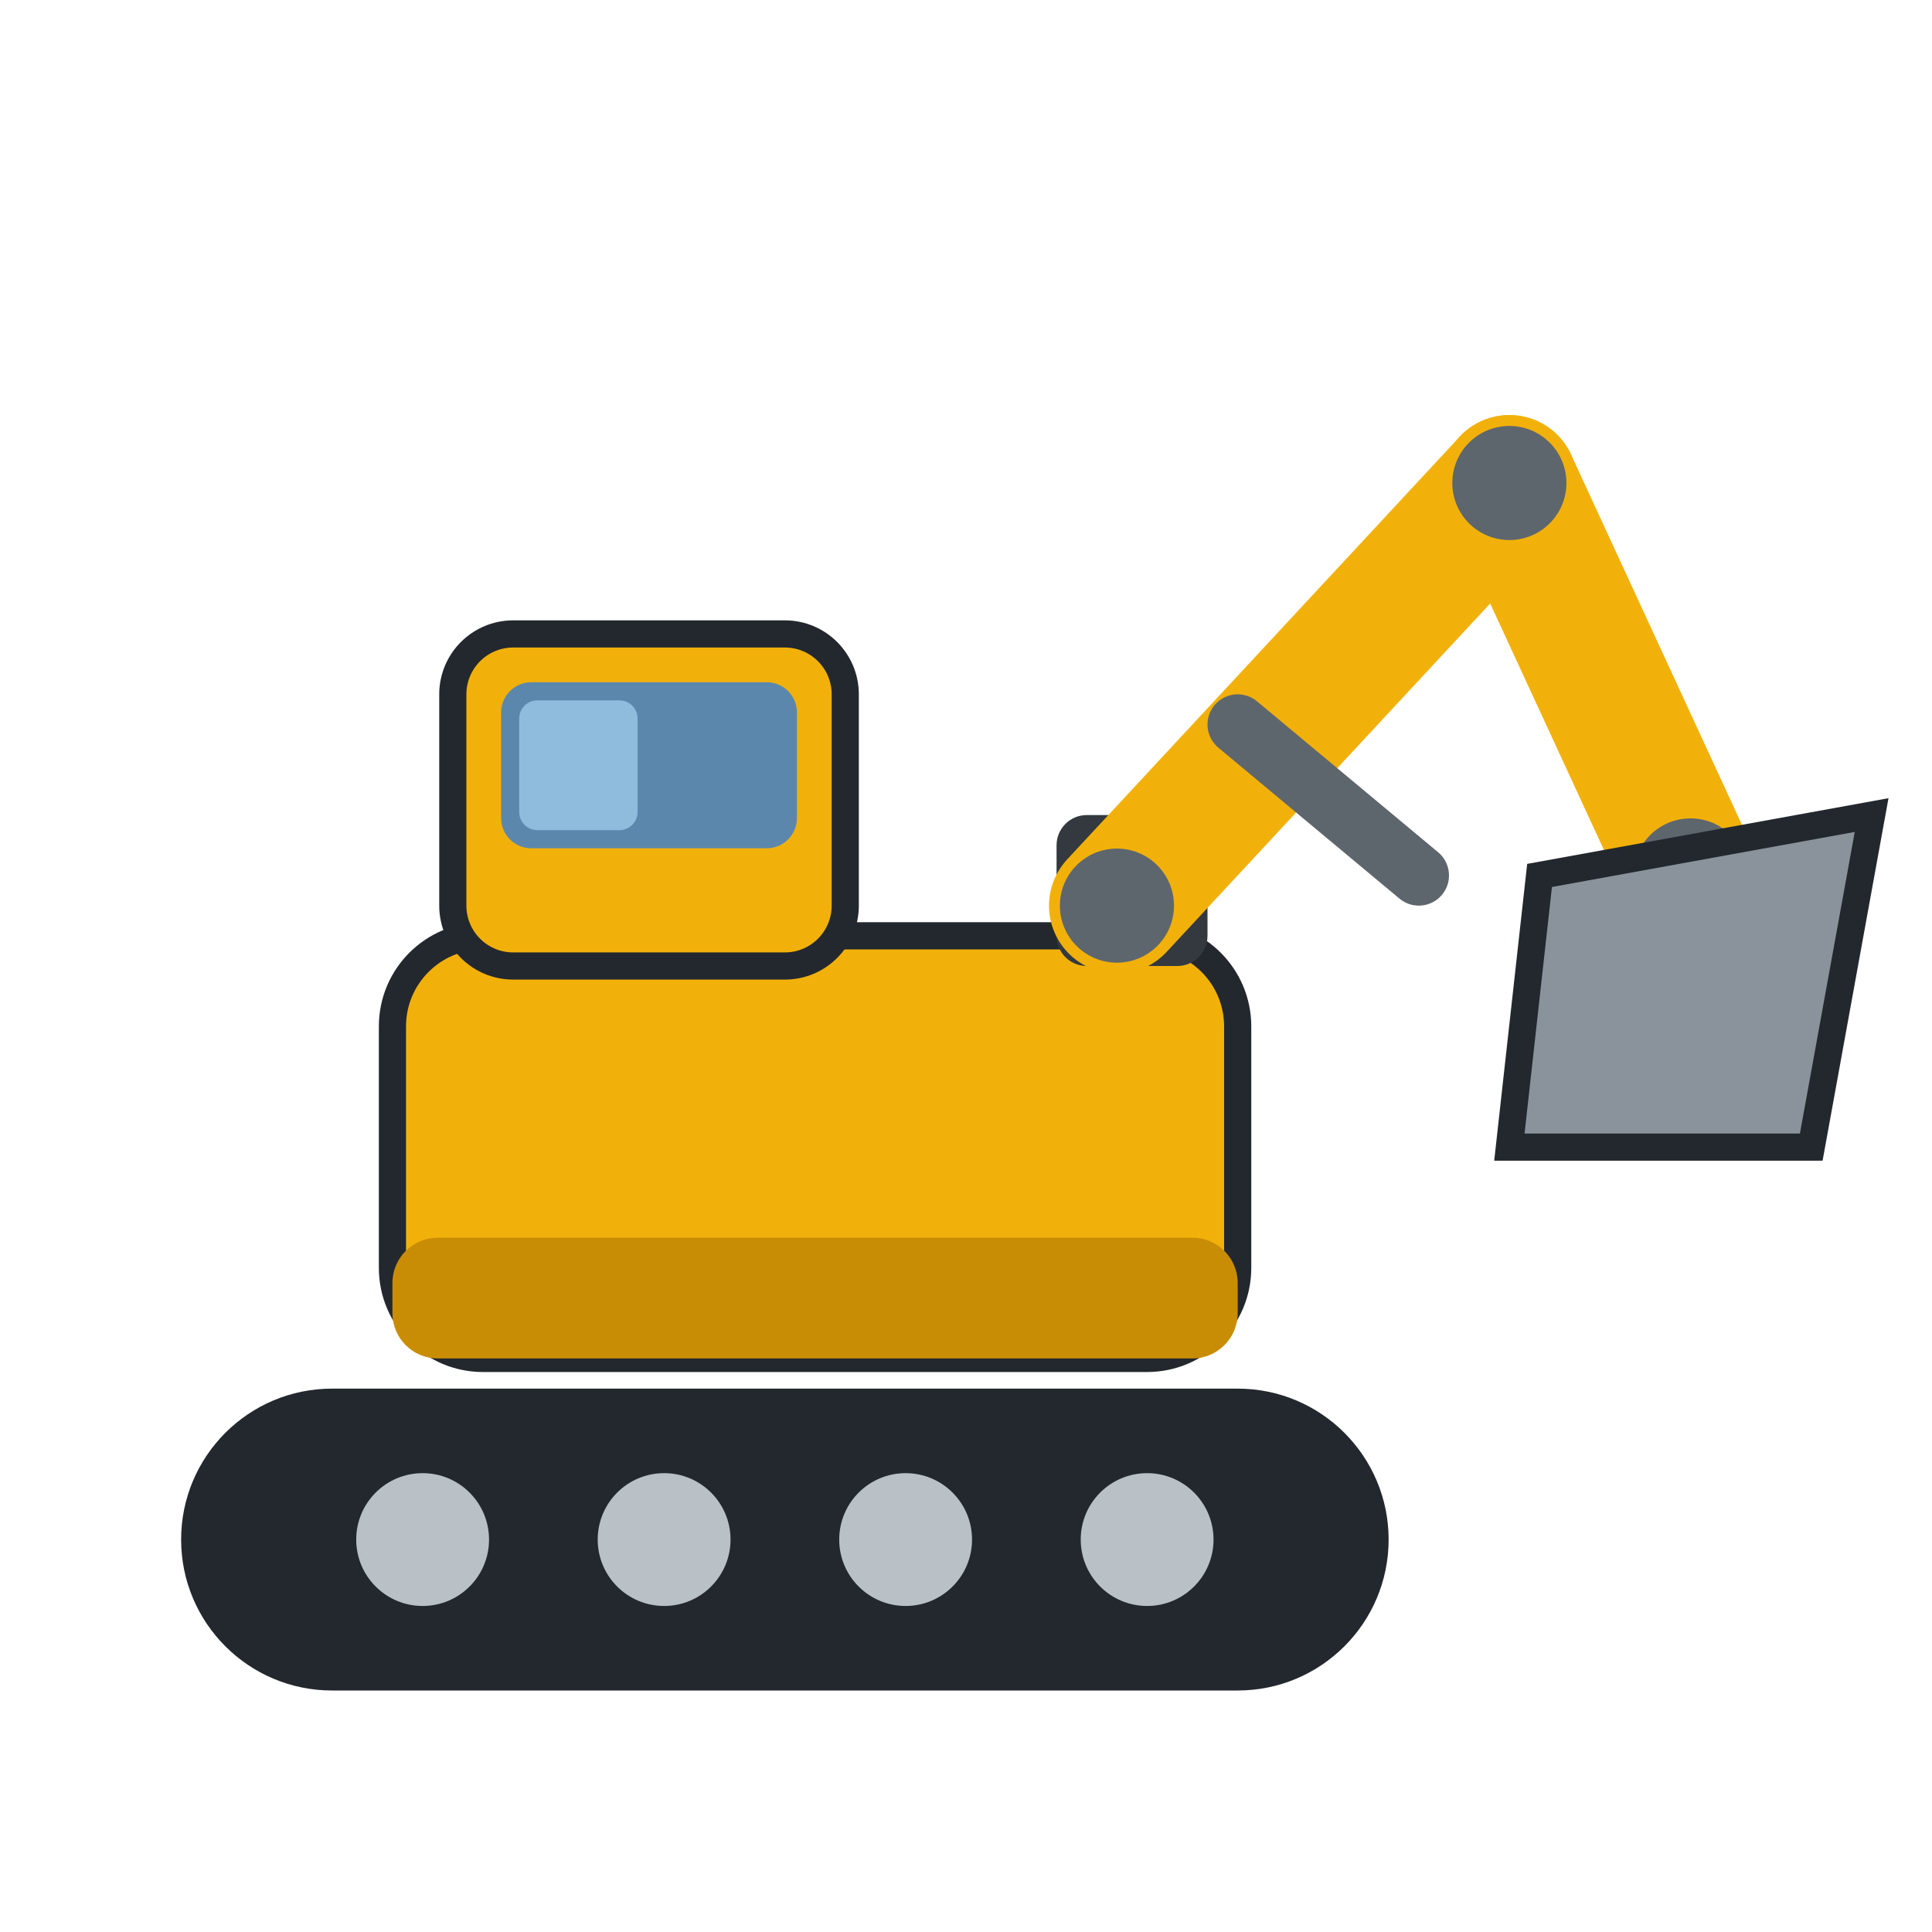
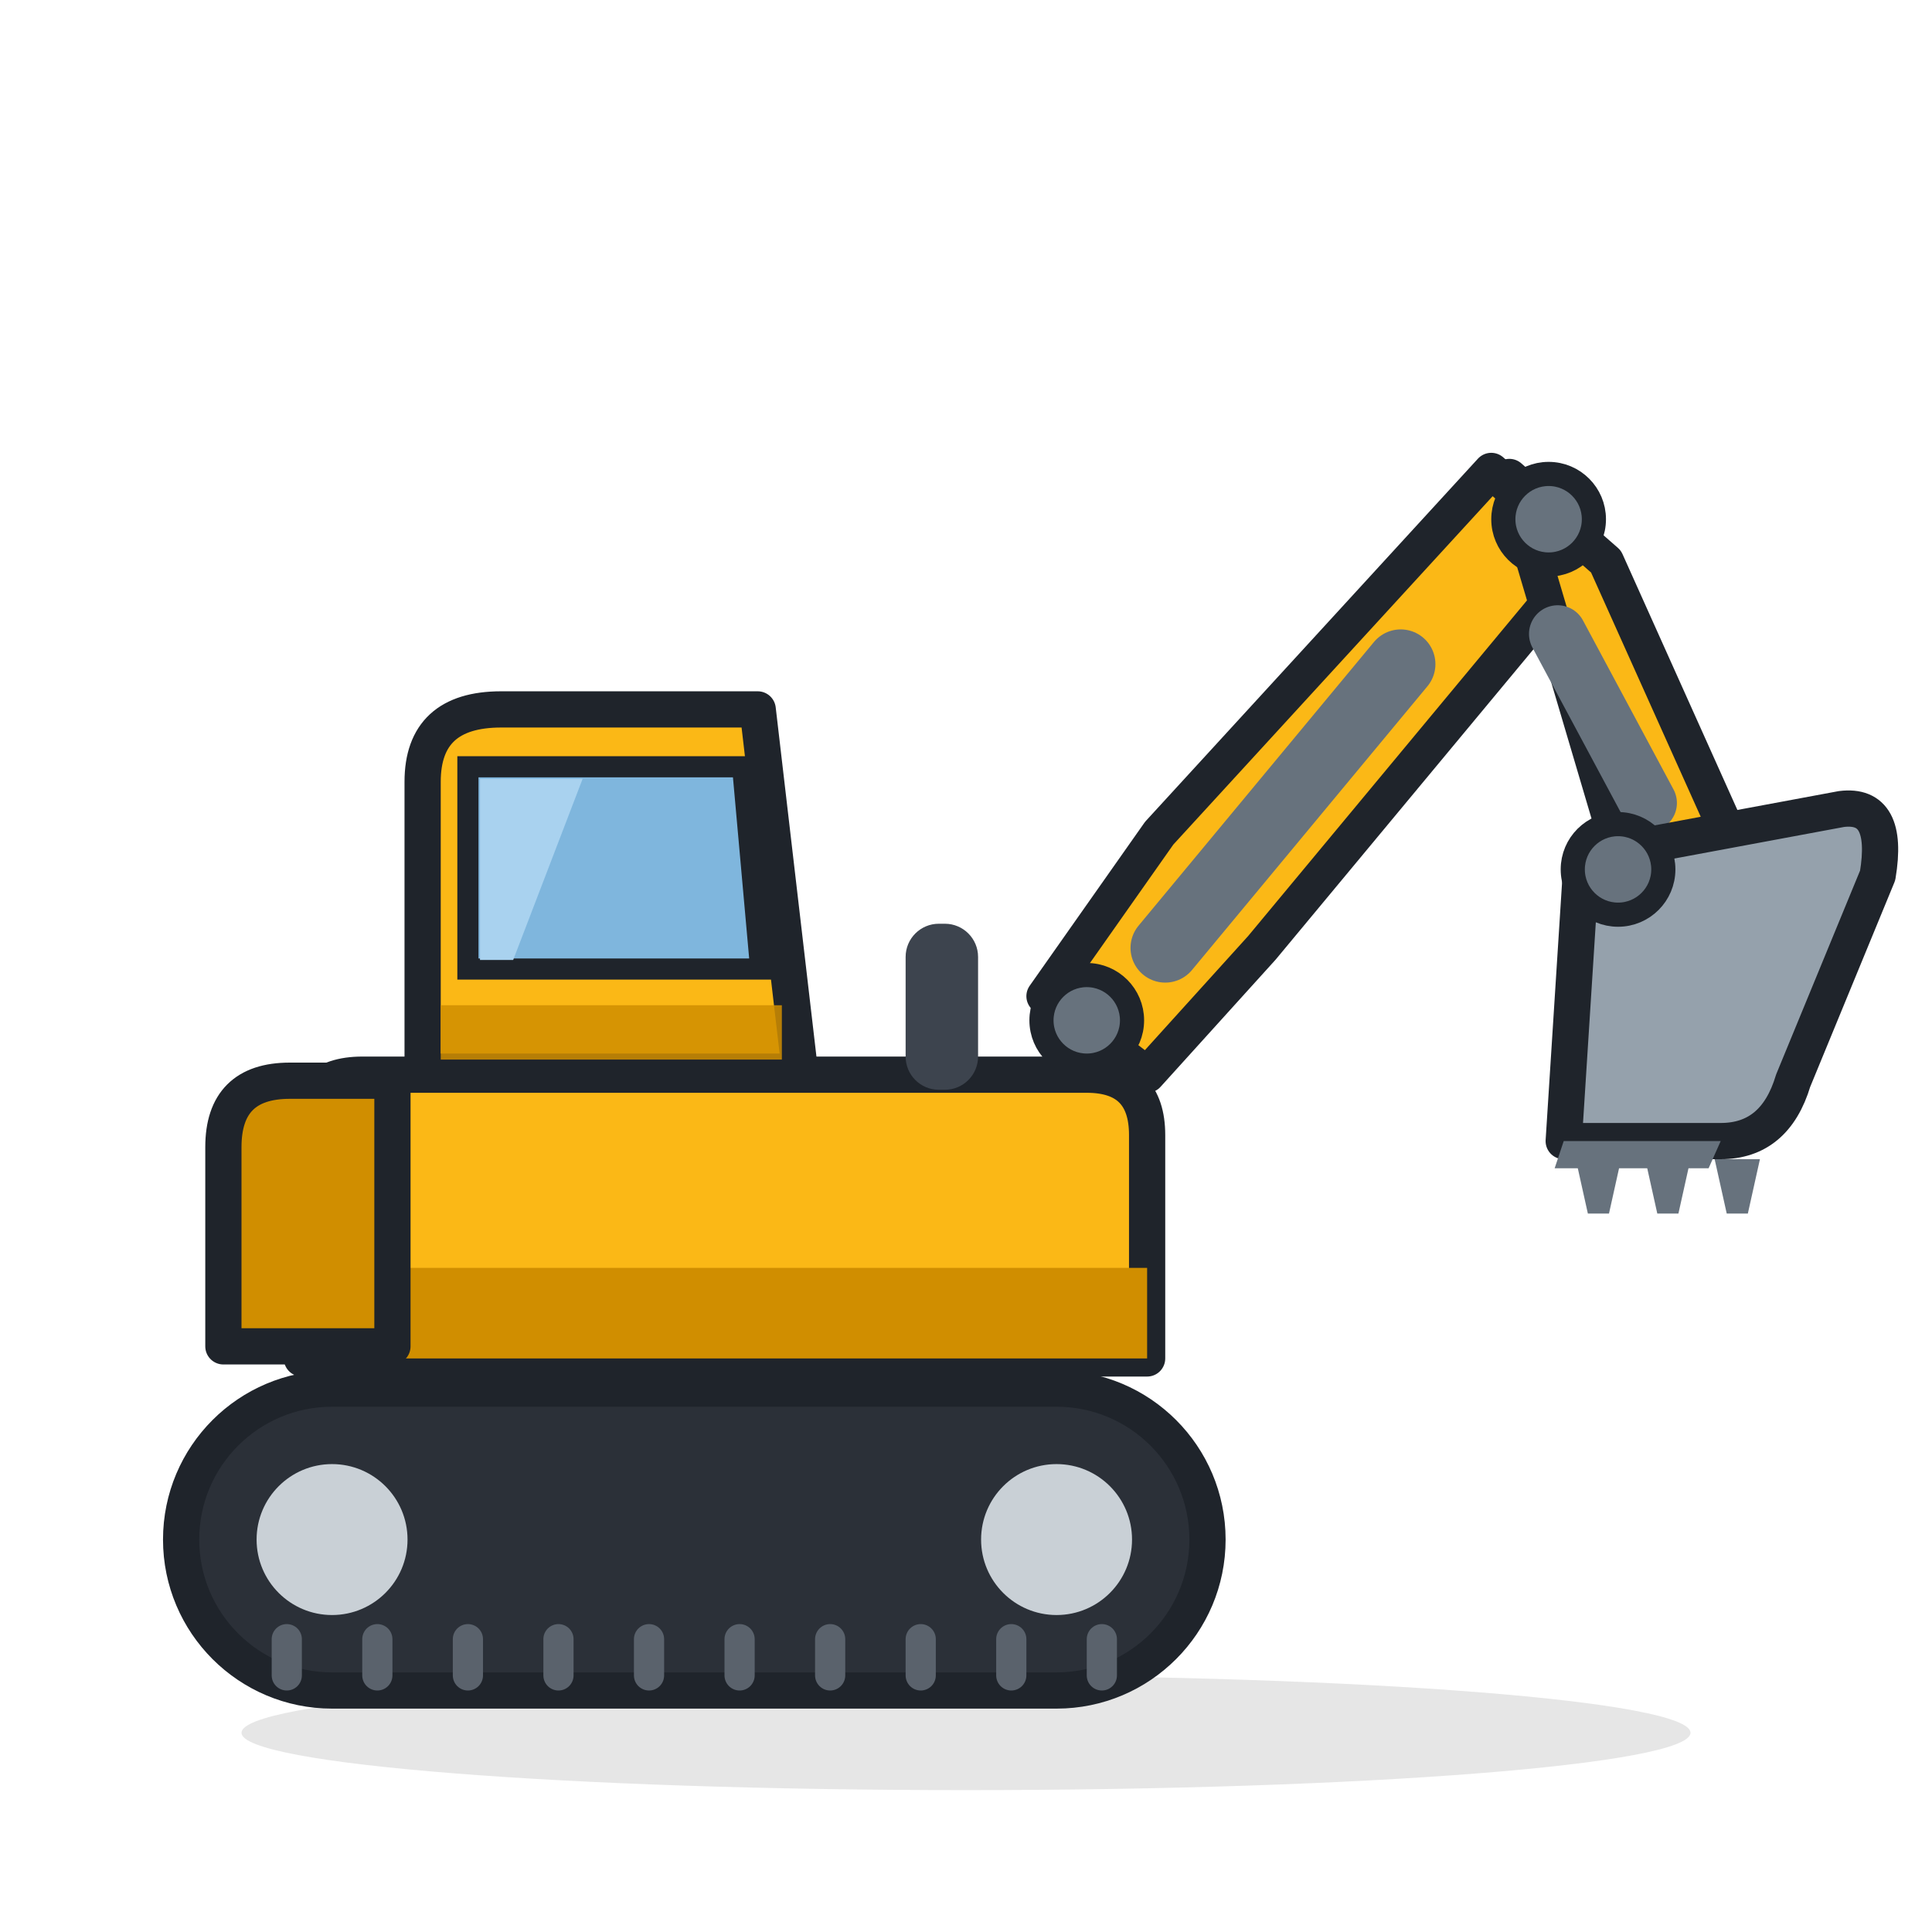
<svg xmlns="http://www.w3.org/2000/svg" viewBox="0 0 64 64">
-   <rect x="6" y="46" width="40" height="10" rx="5.0" fill="#23282E" />
-   <circle cx="14.0" cy="51.0" r="2.2" fill="#B9C0C6" />
-   <circle cx="22.0" cy="51.0" r="2.2" fill="#B9C0C6" />
-   <circle cx="30.0" cy="51.0" r="2.2" fill="#B9C0C6" />
-   <circle cx="38.0" cy="51.0" r="2.2" fill="#B9C0C6" />
-   <rect x="13" y="31" width="28" height="14" rx="3" fill="#F2B10A" stroke="#23282E" stroke-width="0.9" />
-   <rect x="13" y="41" width="28" height="4" rx="1.5" fill="#C98D05" />
-   <rect x="15" y="21" width="13" height="11" rx="2" fill="#F2B10A" stroke="#23282E" stroke-width="0.9" />
-   <rect x="16.6" y="22.6" width="9.8" height="5.5" rx="1" fill="#5B87AD" />
-   <rect x="17.2" y="23.2" width="3.92" height="4.3" rx="0.6" fill="#8FBCDC" />
-   <rect x="35" y="27" width="5" height="5" rx="1" fill="#33393F" />
-   <line x1="37" y1="30" x2="50" y2="16" stroke="#F2B10A" stroke-width="4.5" stroke-linecap="round" />
-   <line x1="50" y1="16" x2="56" y2="29" stroke="#F2B10A" stroke-width="4.5" stroke-linecap="round" />
-   <circle cx="37" cy="30" r="1.89" fill="#5E666D" />
-   <circle cx="50" cy="16" r="1.89" fill="#5E666D" />
-   <circle cx="56" cy="29" r="1.89" fill="#5E666D" />
-   <line x1="41" y1="24" x2="47" y2="29" stroke="#5E666D" stroke-width="2" stroke-linecap="round" />
-   <polygon points="51,29 62,27 60,38 50,38" fill="#8A939B" stroke="#23282E" stroke-width="0.9" />
+   <ellipse cx="32" cy="57.4" rx="24" ry="1.9" fill="#000" opacity="0.10" />
+   <rect x="6" y="46" width="34" height="10" rx="5.0" fill="#2B3038" stroke="#1F242B" stroke-width="1.2" stroke-linejoin="round" />
+   <line x1="9.5" y1="54.3" x2="9.5" y2="55.5" stroke="#5A626C" stroke-width="1" stroke-linecap="round" />
+   <line x1="12.5" y1="54.3" x2="12.5" y2="55.5" stroke="#5A626C" stroke-width="1" stroke-linecap="round" />
+   <line x1="15.5" y1="54.3" x2="15.5" y2="55.5" stroke="#5A626C" stroke-width="1" stroke-linecap="round" />
+   <line x1="18.5" y1="54.3" x2="18.5" y2="55.5" stroke="#5A626C" stroke-width="1" stroke-linecap="round" />
+   <line x1="21.5" y1="54.3" x2="21.5" y2="55.5" stroke="#5A626C" stroke-width="1" stroke-linecap="round" />
+   <line x1="24.5" y1="54.3" x2="24.5" y2="55.5" stroke="#5A626C" stroke-width="1" stroke-linecap="round" />
+   <line x1="27.5" y1="54.3" x2="27.5" y2="55.5" stroke="#5A626C" stroke-width="1" stroke-linecap="round" />
+   <line x1="30.5" y1="54.3" x2="30.5" y2="55.5" stroke="#5A626C" stroke-width="1" stroke-linecap="round" />
+   <line x1="33.5" y1="54.3" x2="33.5" y2="55.5" stroke="#5A626C" stroke-width="1" stroke-linecap="round" />
+   <line x1="36.5" y1="54.3" x2="36.5" y2="55.5" stroke="#5A626C" stroke-width="1" stroke-linecap="round" />
+   <circle cx="11.0" cy="51.0" r="2.50" fill="#C9D0D6" />
+   <circle cx="35.0" cy="51.0" r="2.50" fill="#C9D0D6" />
+   <path d="M10 45 L10 37.6 Q10 35.6 12 35.6 L36 35.6 Q38 35.6 38 37.6 L38 45 Z" fill="#FBB816" stroke="#1F242B" stroke-width="1.2" stroke-linejoin="round" />
+   <rect x="10" y="42" width="28" height="3" fill="#D08E00" />
+   <path d="M7.4 44.6 L7.4 38 Q7.4 35.8 9.6 35.8 L13 35.8 L13 44.6 Z" fill="#D08E00" stroke="#1F242B" stroke-width="1.2" stroke-linejoin="round" />
+   <path d="M14 35.5 L14 25.9 Q14 23.5 16.6 23.5 L25.1 23.5 L26.5 35.5 Z" fill="#FBB816" stroke="#1F242B" stroke-width="1.2" stroke-linejoin="round" />
+   <path d="M15.5 25.4 L24.6 25.4 L25.2 32.1 L15.5 32.1 Z" fill="#7FB6DD" stroke="#1F242B" stroke-width="0.7" />
+   <path d="M15.9 25.8 L19.3 25.8 L17.0 31.8 L15.9 31.8 Z" fill="#A9D2EF" />
+   <rect x="14.6" y="33.3" width="11.3" height="1.8" fill="#D08E00" opacity="0.85" />
+   <rect x="30" y="30.6" width="2.4" height="5.5" rx="1.1" fill="#3D444E" />
+   <path d="M34.6 33 L38.4 27.6 L49.4 15.6 L52.6 18.4 L41.8 31.4 L38 35.6 Z" fill="#FBB816" stroke="#1F242B" stroke-width="1.2" stroke-linejoin="round" />
+   <path d="M50 15.8 L53.2 18.6 L57.6 28.4 L54.2 30 Z" fill="#FBB816" stroke="#1F242B" stroke-width="1.2" stroke-linejoin="round" />
+   <line x1="38.6" y1="31.4" x2="46.4" y2="22" stroke="#67727D" stroke-width="2.3" stroke-linecap="round" />
+   <line x1="51.6" y1="21" x2="54.6" y2="26.6" stroke="#67727D" stroke-width="1.9" stroke-linecap="round" />
+   <path d="M52.4 28.4 L61.0 26.8 Q62.6 26.6 62.2 29.0 L59.4 35.8 Q58.8 37.8 57.0 37.8 L51.8 37.8 Z" fill="#95A1AC" stroke="#1F242B" stroke-width="1.2" stroke-linejoin="round" />
+   <path d="M51.8 37.8 L57.0 37.8 L56.6 38.7 L51.5 38.7 Z" fill="#67727D" />
+   <path d="M52.2 38.4 L53.7 38.4 L53.3 40.2 L52.6 40.2 Z" fill="#67727D" />
+   <path d="M54.5 38.4 L56.0 38.4 L55.6 40.2 L54.9 40.2 Z" fill="#67727D" />
+   <path d="M56.8 38.4 L58.3 38.4 L57.9 40.2 L57.2 40.2 Z" fill="#67727D" />
+   <circle cx="36" cy="33.8" r="1.5" fill="#67727D" stroke="#1F242B" stroke-width="0.8" />
+   <circle cx="51.3" cy="17.2" r="1.5" fill="#67727D" stroke="#1F242B" stroke-width="0.8" />
+   <circle cx="53.6" cy="28.8" r="1.5" fill="#67727D" stroke="#1F242B" stroke-width="0.8" />
</svg>
